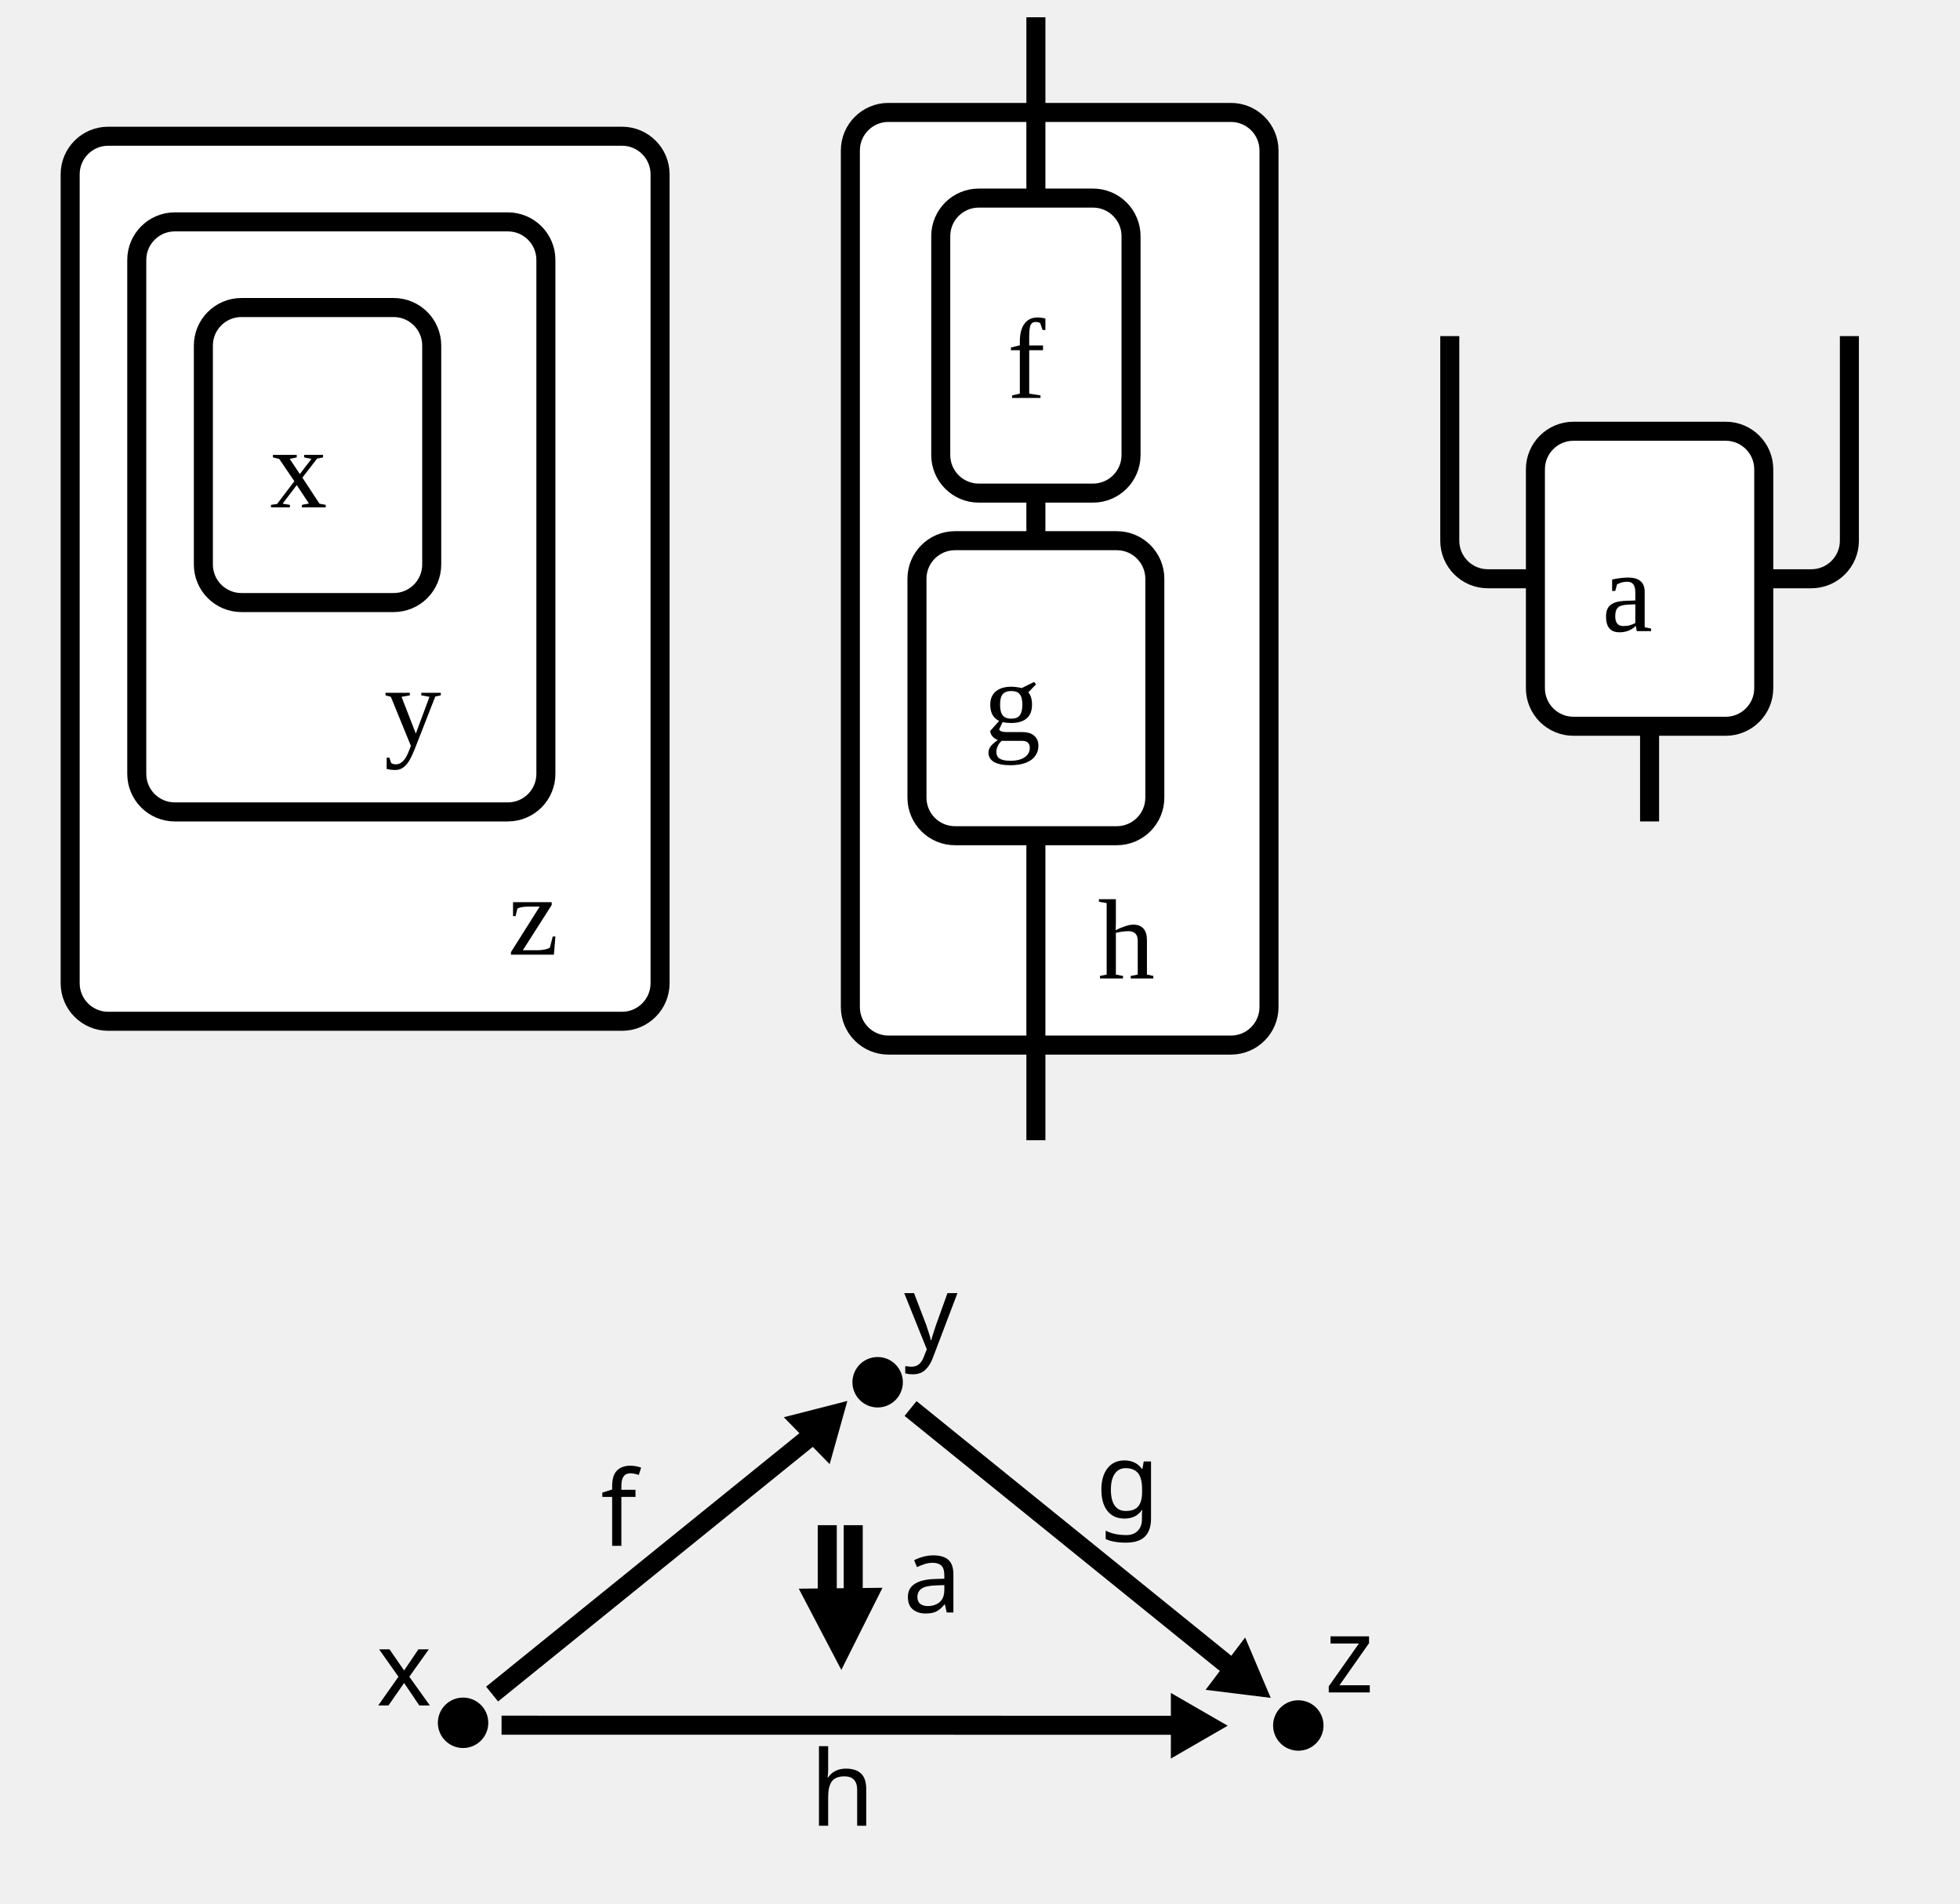
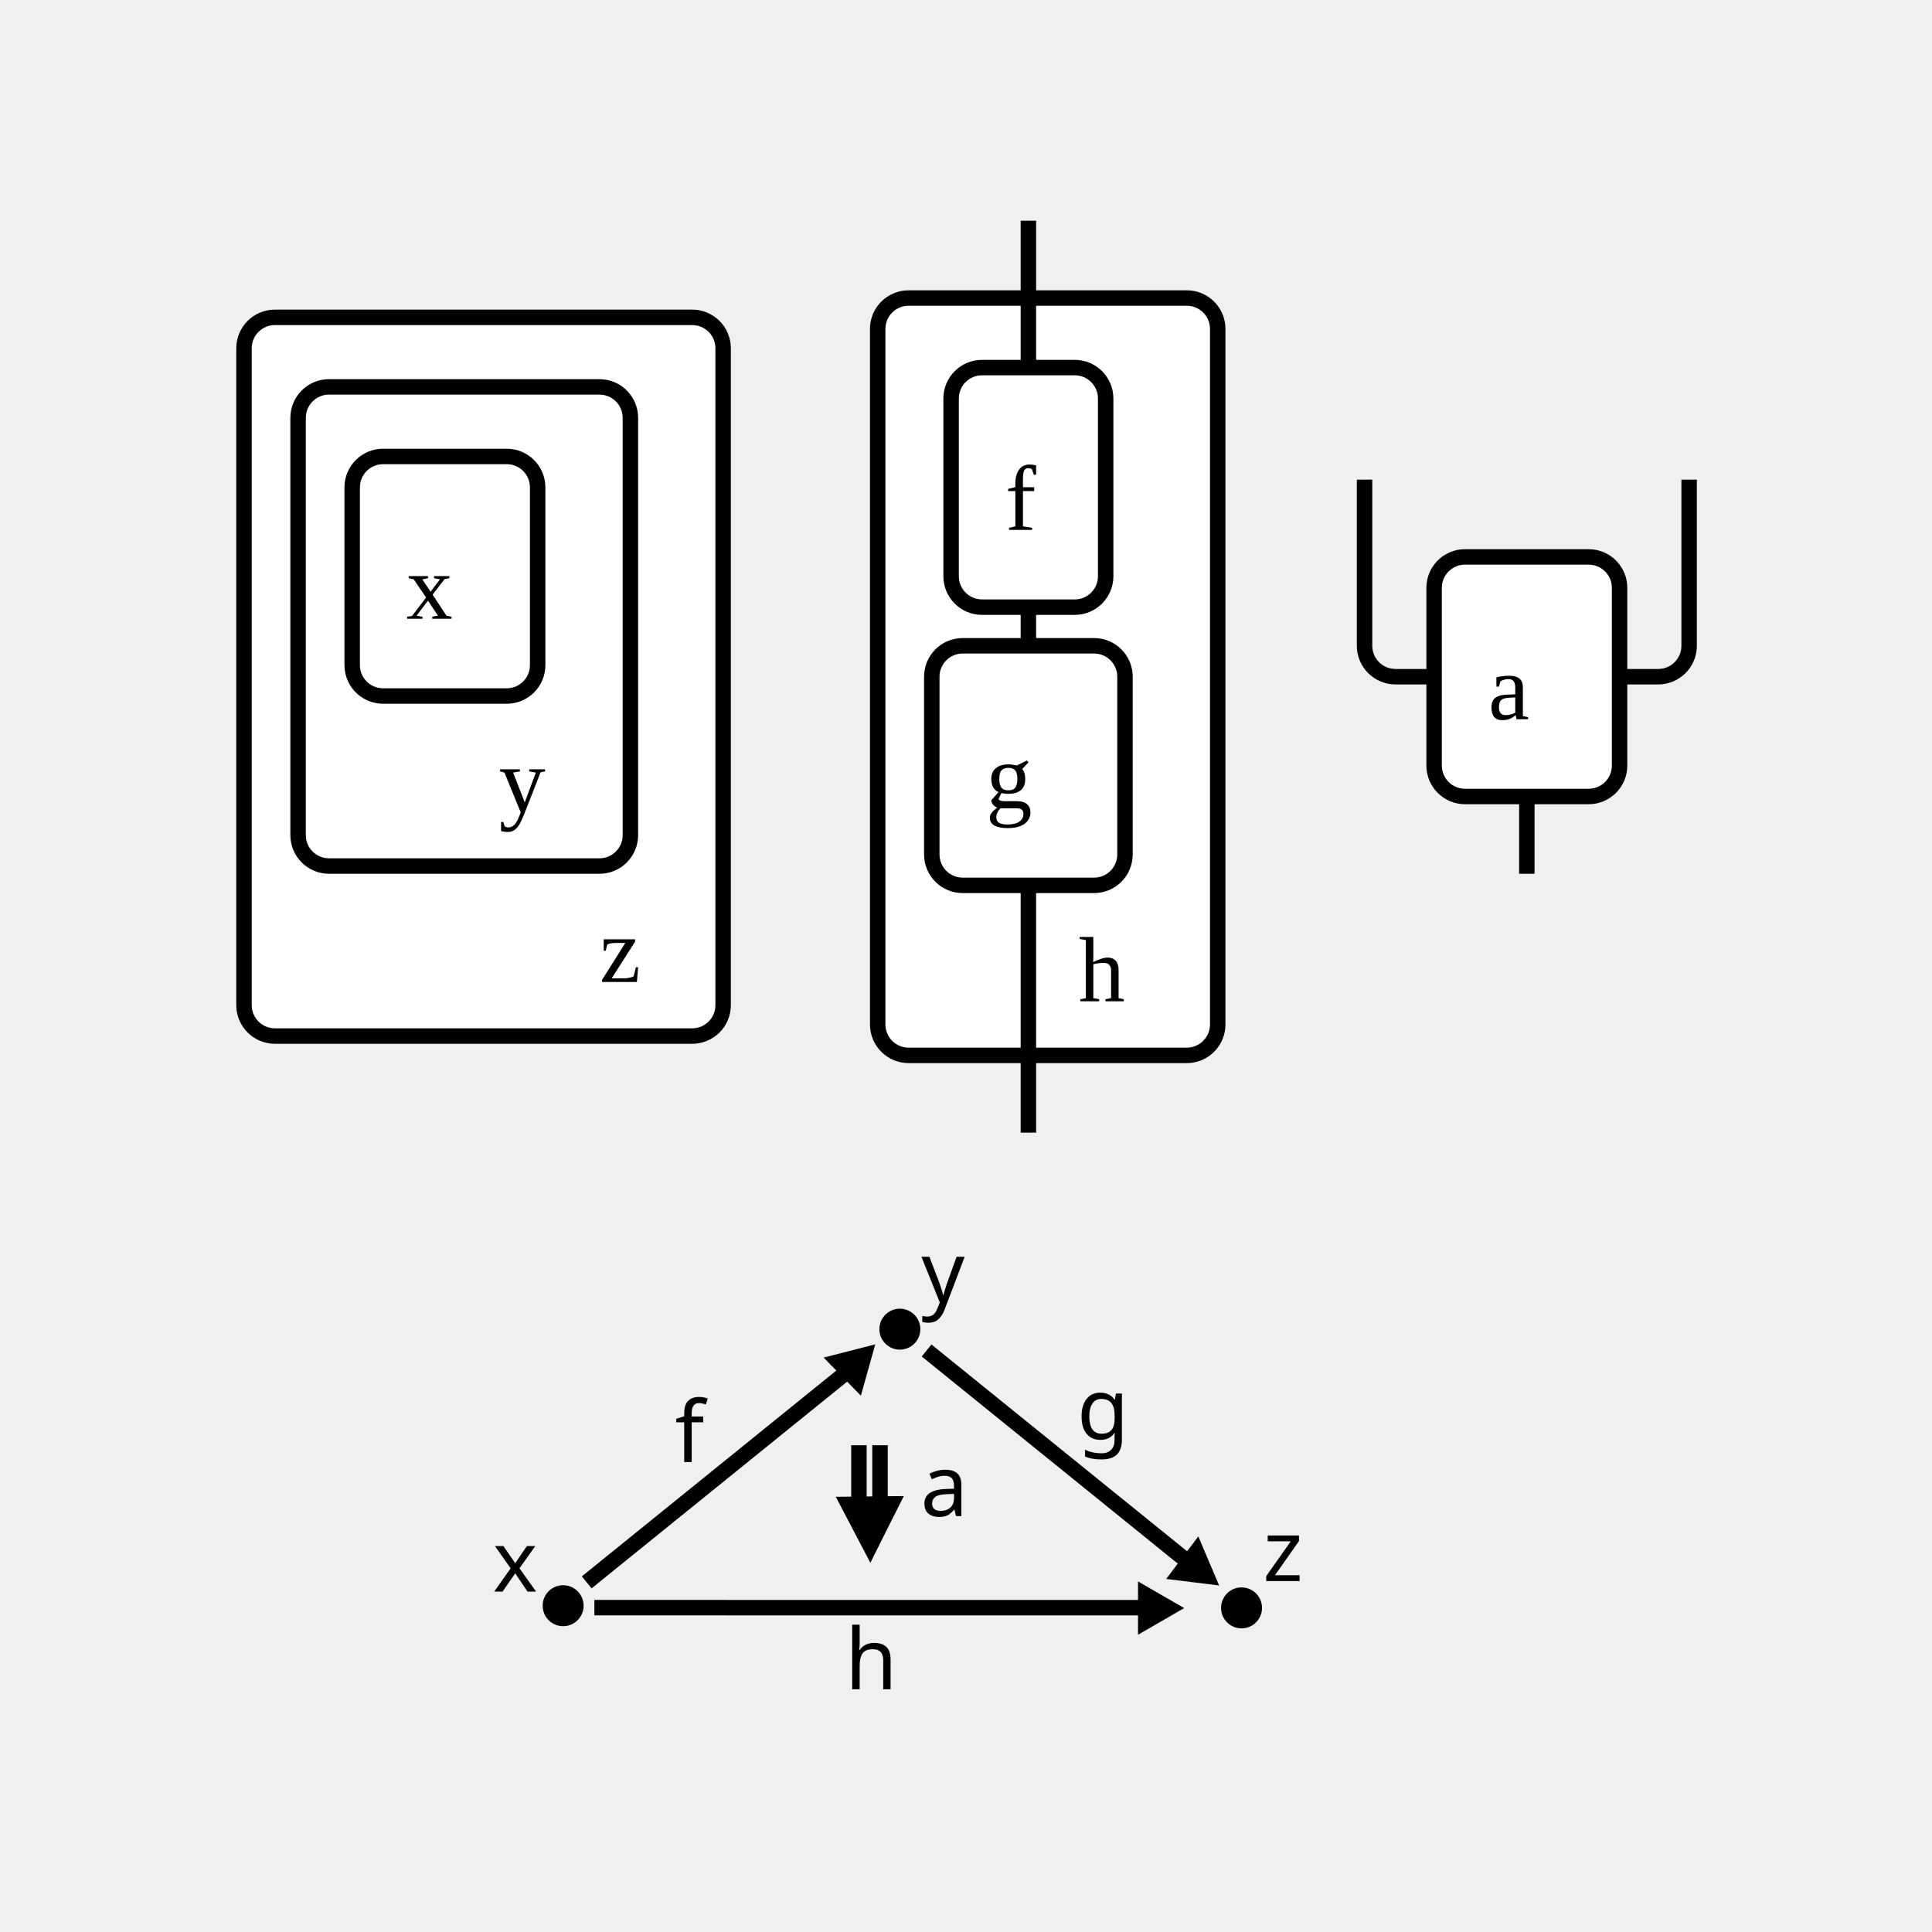
- <svg xmlns="http://www.w3.org/2000/svg" width="206" height="200" viewBox="-1 10 206 200" version="1.1" id="svg6886">
+ <svg xmlns="http://www.w3.org/2000/svg" width="250" height="250" viewBox="-1 10 250 250" version="1.1" id="svg6886">
  <defs id="defs6932" />
  <style id="style6890">
        .root {
          blue-2: #838EAF;
          blue-5: #D3D9EC;

          peach-2: #E4CFA3;
          peach-5: #FFF5E0;

          violet-2: #9D7FAE;
          violet-5: #E2D1EC;

          red-2: #E4A3A3;
          red-5: #FFE0E0;

          empty-base: white;
          empty-hover: blue-2;

          var-base: peach-5;
          var-hover: peach-2;

          var-thin-base: violet-5;
          var-thin-hover: violet-2;

          filler-base: blue-5;
          filler-hover: blue-2;
              
          filler-tgt-base: red-5;
          filler-tgt-hover: red-2;

          filler-tgt-thin-base: blue-5;
          filler-tgt-thin-hover: blue-2;
        }

        path {
          stroke: black;
          stroke-width: 2;
        }

        .orch-rect { 
          stroke: black; 
          stroke-width: 2; 
          fill: white 
        } 
      
        .orch-edge {
          stroke: black;
          stroke-width: 2;
          fill: none;
        }

        .orch-edge-hover {
          stroke: red;
          stroke-width: 2;
          fill: none;
        }

        .orch-extra text { fill: black; }
        .orch-extra-hover text { fill: red; }
        .orch-extra path { stroke: black; fill: black; }
        .orch-extra-hover path { stroke: red; fill: red; }

        .expr-cell-empty { fill: white; }
        .expr-cell-var { fill: #FFF5E0; }
        .expr-cell-var-thin { fill: #9D7FAE; }
        .expr-cell-filler { fill: #D3D9EC; }
        .expr-cell-filler-tgt { fill: #FFE0E0; }
        .expr-cell-filler-tgt-thin { fill: #D3D9EC; }

        .expr-cell-empty-hover { fill: red; }
        .expr-cell-var-hover { fill: #E4CFA3; }
        .expr-cell-var-thin-hover { fill: #9D7FAE; }
        .expr-cell-filler-hover { fill: #838EAF; }
        .expr-cell-filler-tgt-hover { fill: #E4A3A3; }
        .expr-cell-filler-tgt-thin-hover { fill: #838EAF; }

        .orch-label { 
          pointer-events: none; 
        }

        .orch-label-filler {
          pointer-events: none;
          stroke: white;
          fill white;
        }
      </style>
-   <g transform="translate(32.37459,117.3143)" id="g6892">
+   <g transform="translate(56.57285,144.065)" id="g6892">
    <g id="g6894">
      <rect id="cell-1476843525" class="orch-rect expr-cell-empty" x="-26" y="-93" rx="4" ry="4" width="62" height="93" />
      <text class="orch-label" id="cell-label-1476843525" x="20" y="-7">z</text>
      <g id="g6898">
        <rect id="cell-648238343" class="orch-rect expr-cell-empty" x="-19" y="-84" rx="4" ry="4" width="43" height="62" />
        <text class="orch-label" id="cell-label-648238343" x="7" y="-29">y</text>
        <g id="g6902">
          <rect id="cell-757289570" class="orch-rect expr-cell-empty" x="-12" y="-75" rx="4" ry="4" width="24" height="31" />
          <text class="orch-label" id="cell-label-757289570" x="-5" y="-54">x</text>
        </g>
      </g>
    </g>
  </g>
-   <g transform="translate(107.8746,119.8143)" id="g6906">
+   <g transform="translate(132.0728,146.565)" id="g6906">
    <g id="g6908">
      <rect id="cell-279064516" class="orch-rect expr-cell-empty" x="-19.5" y="-98" rx="4" ry="4" width="44" height="98" />
      <text class="orch-label" id="cell-label-279064516" x="6.5" y="-7">h</text>
      <g id="g6912">
        <rect id="cell-133035364" class="orch-rect expr-cell-empty" x="-10" y="-89" rx="4" ry="4" width="20" height="31" />
        <text class="orch-label" id="cell-label-133035364" x="-3" y="-68">f</text>
        <rect id="cell-394886221" class="orch-rect expr-cell-empty" x="-12.5" y="-53" rx="4" ry="4" width="25" height="31" />
        <text class="orch-label" id="cell-label-394886221" x="-5.5" y="-32">g</text>
      </g>
      <path id="edge-757289570" d="m 0,-108 v 19" class="orch-edge" />
      <path id="edge-648238343" d="m 0,-58 v 5" class="orch-edge" />
      <path id="edge-1476843525" d="M 0,-22 V 10" class="orch-edge" />
    </g>
  </g>
-   <g transform="translate(172.3746,86.31433)" id="g6921">
+   <g transform="translate(196.5728,113.065)" id="g6921">
    <g id="g6923">
      <rect id="cell-1128247117" class="orch-rect expr-cell-empty" x="-12" y="-31" rx="4" ry="4" width="24" height="31" />
      <text class="orch-label" id="cell-label-1128247117" x="-5" y="-10">a</text>
      <path id="edge-133035364" d="m -21,-41 v 21.5 a 4,4 0 0 0 4,4 h 5" class="orch-edge" />
      <path id="edge-394886221" d="m 21,-41 v 21.5 a 4,4 0 0 1 -4,4 h -5" class="orch-edge" />
      <path id="edge-279064516" d="M 0,0 V 10" class="orch-edge" />
    </g>
  </g>
-   <g id="extra-757289570" transform="translate(23.56617,82.72881)">
+   <g id="extra-757289570" transform="translate(47.76442,109.4795)">
    <path transform="translate(12.37712,19.20763)" d="m 13.377,89.091 c 0,0.912 -0.739,1.65 -1.65,1.65 -0.912,0 -1.65,-0.739 -1.65,-1.65 0,-0.912 0.739,-1.65 1.65,-1.65 0.912,0 1.65,0.739 1.65,1.65 z" id="path5577" style="fill-opacity:1" />
    <text id="text6551" y="106.475" x="14.983" style="font-size:11px;font-style:normal;font-weight:normal;line-height:125%;letter-spacing:0px;word-spacing:0px;fill-opacity:1;font-family:Sans" xml:space="preserve">
      <tspan y="106.475" x="14.983" id="tspan6553">x</tspan>
    </text>
  </g>
-   <g id="extra-648238343" transform="translate(16.14827,46.50933)">
+   <g id="extra-648238343" transform="translate(40.34653,73.26002)">
    <path d="m 13.377,89.091 c 0,0.912 -0.739,1.65 -1.65,1.65 -0.912,0 -1.65,-0.739 -1.65,-1.65 0,-0.912 0.739,-1.65 1.65,-1.65 0.912,0 1.65,0.739 1.65,1.65 z" id="path5577-1" style="fill-opacity:1" transform="translate(63.36653,19.64195)" />
    <text id="text6555" y="105.258" x="77.873" style="font-size:11px;font-style:normal;font-weight:normal;line-height:125%;letter-spacing:0px;word-spacing:0px;fill-opacity:1;font-family:Sans" xml:space="preserve">
      <tspan y="105.258" x="77.873" id="tspan6557">y</tspan>
    </text>
  </g>
-   <g id="extra-133035364" transform="translate(16.45579,57.5902)">
-     <path id="path5597" d="M 34.265,130.417 68.289,102.898" style="marker-end:none;" />
+   <g id="extra-133035364" transform="translate(40.65405,84.3409)">
+     <path id="path5597" d="M 34.265,130.417 68.289,102.898" style="marker-end:none" />
    <text id="text6559" y="114.844" x="45.678" style="font-size:11px;font-style:normal;font-weight:normal;line-height:125%;letter-spacing:0px;word-spacing:0px;fill-opacity:1;font-family:Sans" xml:space="preserve">
      <tspan y="114.844" x="45.678" id="tspan6561">f</tspan>
    </text>
    <path transform="matrix(0.7150875,-0.699035,0.699035,0.7150875,10.80066,135.5493)" d="m 66.597,16.81 -1.486,0.858 -1.486,0.858 0,-1.715 0,-1.715 1.486,0.858 z" id="path6764" style="fill-opacity:1" />
  </g>
-   <g id="extra-1476843525" transform="translate(60.36198,82.57627)">
+   <g id="extra-1476843525" transform="translate(84.56023,109.327)">
    <path d="m 13.377,89.091 c 0,0.912 -0.739,1.65 -1.65,1.65 -0.912,0 -1.65,-0.739 -1.65,-1.65 0,-0.912 0.739,-1.65 1.65,-1.65 0.912,0 1.65,0.739 1.65,1.65 z" id="path5577-1-3" style="fill-opacity:1" transform="translate(63.36653,19.64195)" />
    <text id="text6555-1" y="105.258" x="77.873" style="font-size:11px;font-style:normal;font-weight:normal;line-height:125%;letter-spacing:0px;word-spacing:0px;fill-opacity:1;font-family:Sans" xml:space="preserve">
      <tspan y="105.258" x="77.873" id="tspan6557-9">z</tspan>
    </text>
  </g>
-   <g id="extra-394886221" transform="translate(5.100612,12.74624)">
+   <g id="extra-394886221" transform="translate(29.29887,39.49694)">
    <path style="fill-opacity:1" id="path6764-2" d="m 66.597,16.81 -1.486,0.858 -1.486,0.858 0,-1.715 0,-1.715 1.486,0.858 z" transform="matrix(0.7981046,0.6025189,-0.6025189,0.7981046,82.83493,120.9155)" />
-     <path style="marker-end:none;" d="M 123.625,172.777 89.601,145.257" id="path5597-6" />
+     <path style="marker-end:none" d="M 123.625,172.777 89.601,145.257" id="path5597-6" />
    <text xml:space="preserve" style="font-size:11px;font-style:normal;font-weight:normal;line-height:125%;letter-spacing:0px;word-spacing:0px;fill-opacity:1;font-family:Sans" x="109.046" y="156.713" id="text6559-7">
      <tspan id="tspan6561-5" x="109.046" y="156.713">g</tspan>
    </text>
  </g>
-   <g id="extra-279064516" transform="translate(0.9489511,15.23724)">
+   <g id="extra-279064516" transform="translate(25.1472,41.98794)">
    <path style="fill-opacity:1" id="path6764-2-0" d="m 66.597,16.81 -1.486,0.858 -1.486,0.858 0,-1.715 0,-1.715 1.486,0.858 z" transform="translate(58.48629,159.2867)" />
-     <path style="marker-end:none;" d="m 122.115,176.048 -71.349,-0.008" id="path5597-6-3" />
+     <path style="marker-end:none" d="m 122.115,176.048 -71.349,-0.008" id="path5597-6-3" />
    <text xml:space="preserve" style="font-size:11px;font-style:normal;font-weight:normal;line-height:125%;letter-spacing:0px;word-spacing:0px;fill-opacity:1;font-family:Sans" x="83.187" y="186.605" id="text6559-9">
      <tspan id="tspan6561-0" x="83.187" y="186.605">h</tspan>
    </text>
  </g>
-   <g id="extra-1128247117">
+   <g id="extra-1128247117" transform="translate(24.19825,26.7507)">
    <g transform="translate(-50.53165,31.55262)" id="g7667">
      <path d="m 136.479,138.71 0,8.541" id="path7629" />
      <path d="m 139.208,138.71 0,8.541" id="path7629-8" />
      <path style="fill-opacity:1" id="path6764-2-6" d="m 66.597,16.81 -1.486,0.858 -1.486,0.858 0,-1.715 0,-1.715 1.486,0.858 z" transform="matrix(0.01198221,1.436738,-1.276548,0.01348581,158.5932,55.13154)" />
    </g>
    <text id="text6559-7-3" y="179.435" x="93.921" style="font-size:11px;font-style:normal;font-weight:normal;line-height:125%;letter-spacing:0px;word-spacing:0px;fill-opacity:1;font-family:Sans" xml:space="preserve">
      <tspan y="179.435" x="93.921" id="tspan6561-5-6">a</tspan>
    </text>
  </g>
</svg>
